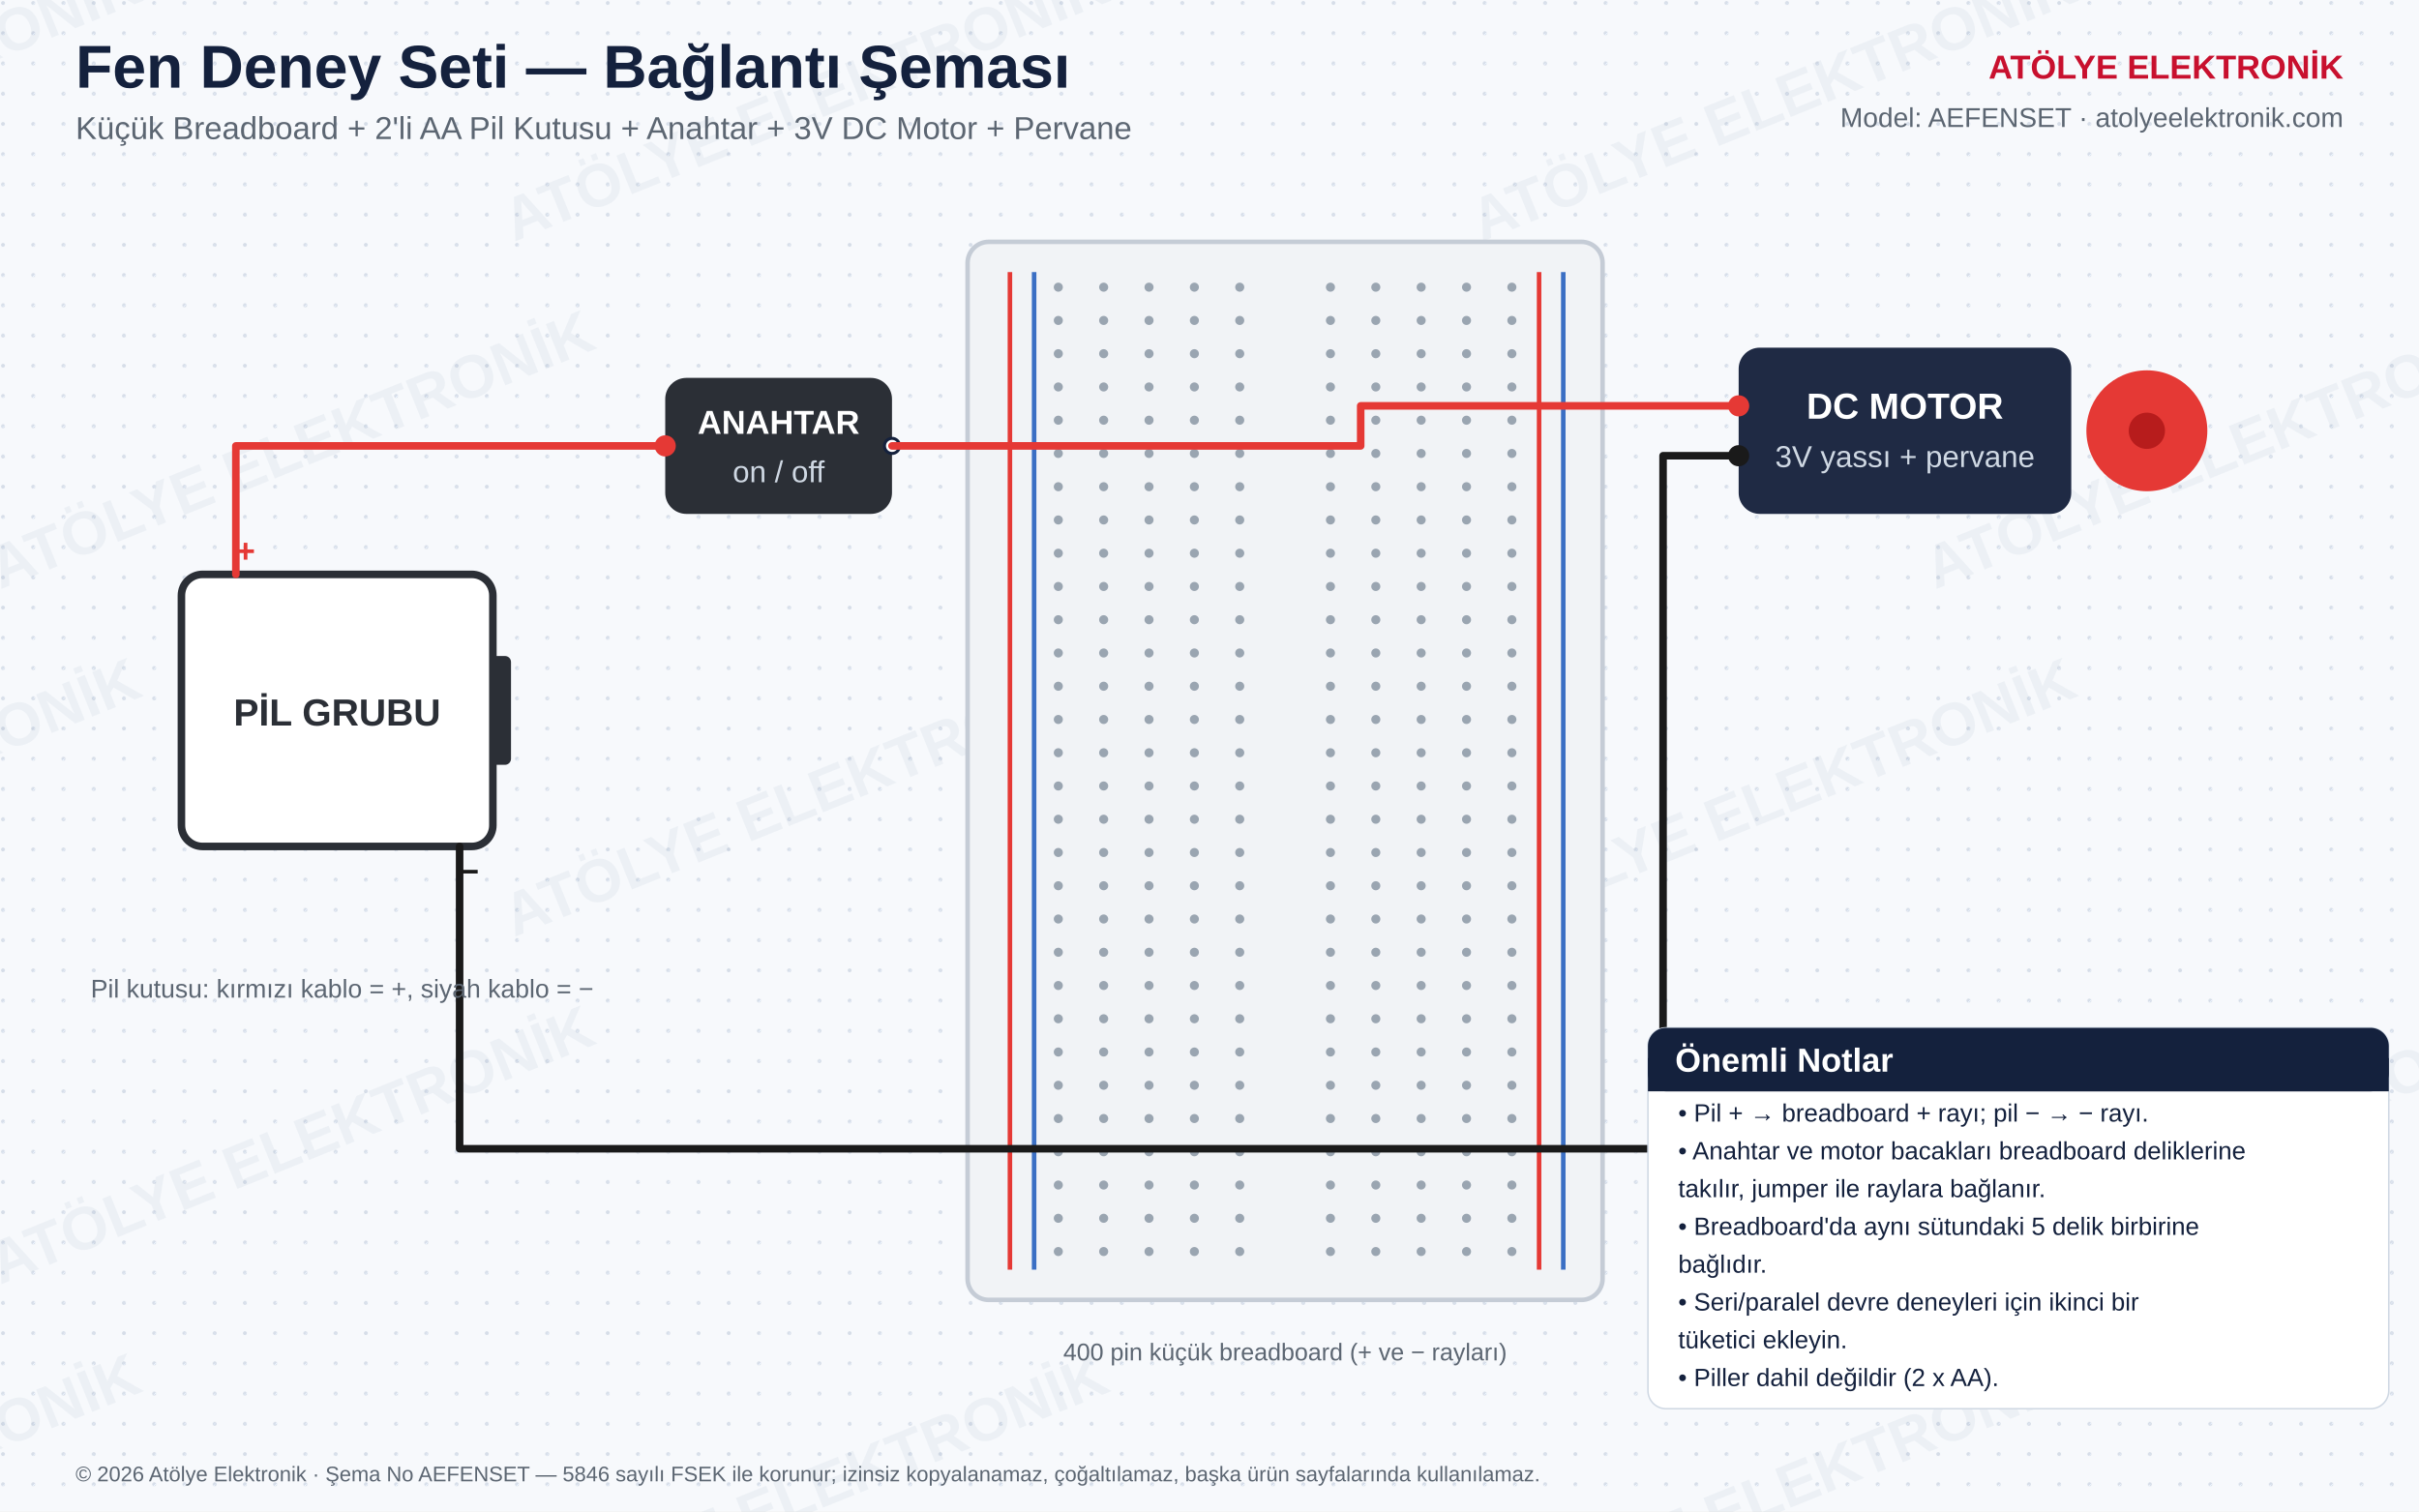
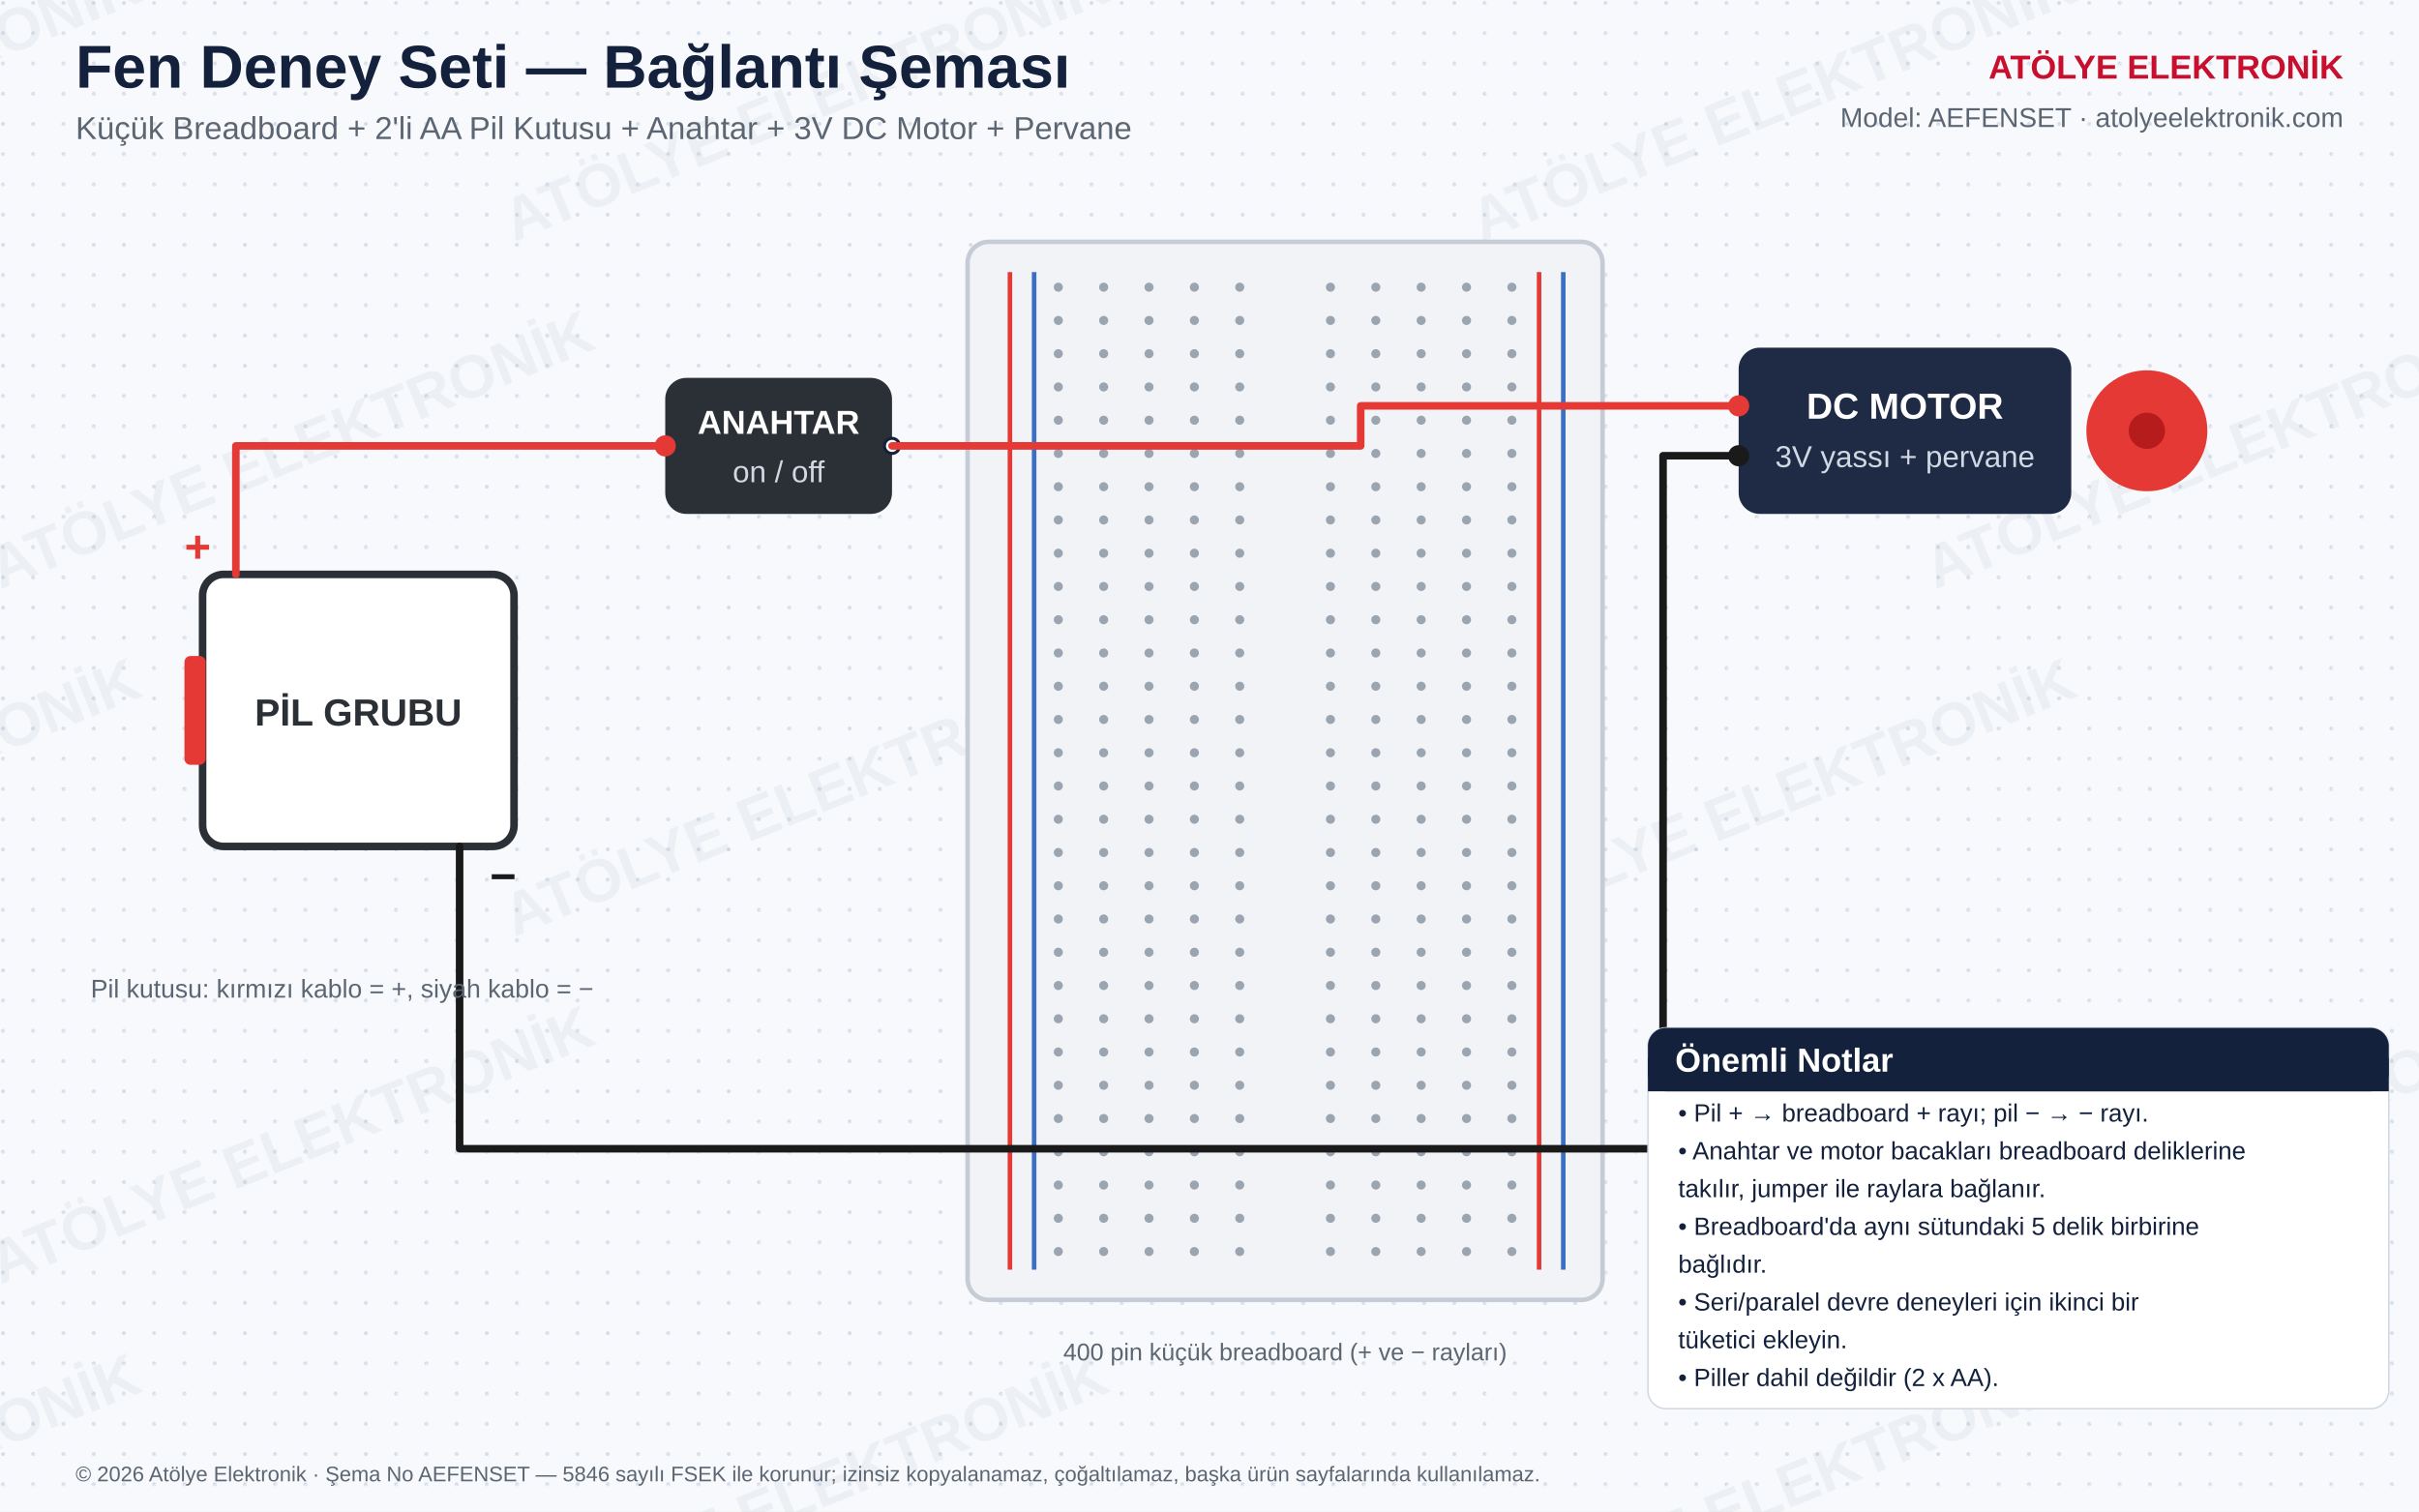
<svg xmlns="http://www.w3.org/2000/svg" width="1600" height="1000" viewBox="0 0 1600 1000" font-family="Segoe UI, Arial, sans-serif">
  <defs>
    <pattern id="dots" width="20" height="20" patternUnits="userSpaceOnUse">
      <circle cx="2" cy="2" r="1.3" fill="#d6dde8" />
    </pattern>
  </defs>
  <rect width="1600" height="1000" fill="#f7f9fc" />
  <rect width="1600" height="1000" fill="url(#dots)" />
  <g opacity="0.045" font-weight="800" font-size="40" fill="#003360">
    <text x="-300" y="160" transform="rotate(-22 -300 160)">ATÖLYE ELEKTRONİK</text>
    <text x="340" y="160" transform="rotate(-22 340 160)">ATÖLYE ELEKTRONİK</text>
    <text x="980" y="160" transform="rotate(-22 980 160)">ATÖLYE ELEKTRONİK</text>
    <text x="1620" y="160" transform="rotate(-22 1620 160)">ATÖLYE ELEKTRONİK</text>
    <text x="0" y="390" transform="rotate(-22 0 390)">ATÖLYE ELEKTRONİK</text>
    <text x="640" y="390" transform="rotate(-22 640 390)">ATÖLYE ELEKTRONİK</text>
    <text x="1280" y="390" transform="rotate(-22 1280 390)">ATÖLYE ELEKTRONİK</text>
    <text x="-300" y="620" transform="rotate(-22 -300 620)">ATÖLYE ELEKTRONİK</text>
    <text x="340" y="620" transform="rotate(-22 340 620)">ATÖLYE ELEKTRONİK</text>
    <text x="980" y="620" transform="rotate(-22 980 620)">ATÖLYE ELEKTRONİK</text>
    <text x="1620" y="620" transform="rotate(-22 1620 620)">ATÖLYE ELEKTRONİK</text>
    <text x="0" y="850" transform="rotate(-22 0 850)">ATÖLYE ELEKTRONİK</text>
    <text x="640" y="850" transform="rotate(-22 640 850)">ATÖLYE ELEKTRONİK</text>
    <text x="1280" y="850" transform="rotate(-22 1280 850)">ATÖLYE ELEKTRONİK</text>
    <text x="-300" y="1080" transform="rotate(-22 -300 1080)">ATÖLYE ELEKTRONİK</text>
    <text x="340" y="1080" transform="rotate(-22 340 1080)">ATÖLYE ELEKTRONİK</text>
    <text x="980" y="1080" transform="rotate(-22 980 1080)">ATÖLYE ELEKTRONİK</text>
    <text x="1620" y="1080" transform="rotate(-22 1620 1080)">ATÖLYE ELEKTRONİK</text>
  </g>
  <text x="50" y="58" font-size="40" font-weight="800" fill="#14213d">Fen Deney Seti — Bağlantı Şeması</text>
  <text x="50" y="92" font-size="21" fill="#5c6672">Küçük Breadboard + 2'li AA Pil Kutusu + Anahtar + 3V DC Motor + Pervane</text>
  <text x="1550" y="52" text-anchor="end" font-size="22" font-weight="800" fill="#c8102e">ATÖLYE ELEKTRONİK</text>
  <text x="1550" y="84" text-anchor="end" font-size="18" fill="#5c6672">Model: AEFENSET · atolyeelektronik.com</text>
-   <rect x="120" y="380" width="206" height="180" rx="14" fill="#fff" stroke="#2b2f36" stroke-width="5" />
-   <rect x="324" y="434.0" width="14" height="72.0" rx="4" fill="#2b2f36" />
-   <text x="223.0" y="480.0" text-anchor="middle" font-size="25" font-weight="800" fill="#2b2f36">PİL GRUBU</text>
-   <text x="156" y="372" font-size="22" font-weight="700" fill="#e53935">+</text>
-   <text x="304" y="584" font-size="22" font-weight="700" fill="#1a1a1a">−</text>
+   <rect x="134" y="380" width="206" height="180" rx="14" fill="#fff" stroke="#2b2f36" stroke-width="5" />
+   <rect x="122" y="434.0" width="14" height="72.0" rx="4" fill="#e53935" />
+   <text x="237.0" y="480.0" text-anchor="middle" font-size="25" font-weight="800" fill="#2b2f36">PİL GRUBU</text>
+   <text x="122" y="372" font-size="30" font-weight="800" fill="#e53935">+</text>
+   <text x="324" y="590" font-size="30" font-weight="800" fill="#1a1a1a">−</text>
  <rect x="640" y="160" width="420" height="700" rx="14" fill="#f1f3f6" stroke="#c5ccd6" stroke-width="3" />
  <circle cx="700" cy="190" r="3" fill="#9aa5b1" />
  <circle cx="730" cy="190" r="3" fill="#9aa5b1" />
  <circle cx="760" cy="190" r="3" fill="#9aa5b1" />
  <circle cx="790" cy="190" r="3" fill="#9aa5b1" />
  <circle cx="820" cy="190" r="3" fill="#9aa5b1" />
  <circle cx="880" cy="190" r="3" fill="#9aa5b1" />
  <circle cx="910" cy="190" r="3" fill="#9aa5b1" />
  <circle cx="940" cy="190" r="3" fill="#9aa5b1" />
  <circle cx="970" cy="190" r="3" fill="#9aa5b1" />
  <circle cx="1000" cy="190" r="3" fill="#9aa5b1" />
  <circle cx="700" cy="212" r="3" fill="#9aa5b1" />
  <circle cx="730" cy="212" r="3" fill="#9aa5b1" />
  <circle cx="760" cy="212" r="3" fill="#9aa5b1" />
  <circle cx="790" cy="212" r="3" fill="#9aa5b1" />
  <circle cx="820" cy="212" r="3" fill="#9aa5b1" />
  <circle cx="880" cy="212" r="3" fill="#9aa5b1" />
  <circle cx="910" cy="212" r="3" fill="#9aa5b1" />
  <circle cx="940" cy="212" r="3" fill="#9aa5b1" />
  <circle cx="970" cy="212" r="3" fill="#9aa5b1" />
  <circle cx="1000" cy="212" r="3" fill="#9aa5b1" />
  <circle cx="700" cy="234" r="3" fill="#9aa5b1" />
  <circle cx="730" cy="234" r="3" fill="#9aa5b1" />
  <circle cx="760" cy="234" r="3" fill="#9aa5b1" />
  <circle cx="790" cy="234" r="3" fill="#9aa5b1" />
  <circle cx="820" cy="234" r="3" fill="#9aa5b1" />
  <circle cx="880" cy="234" r="3" fill="#9aa5b1" />
  <circle cx="910" cy="234" r="3" fill="#9aa5b1" />
  <circle cx="940" cy="234" r="3" fill="#9aa5b1" />
  <circle cx="970" cy="234" r="3" fill="#9aa5b1" />
  <circle cx="1000" cy="234" r="3" fill="#9aa5b1" />
  <circle cx="700" cy="256" r="3" fill="#9aa5b1" />
  <circle cx="730" cy="256" r="3" fill="#9aa5b1" />
  <circle cx="760" cy="256" r="3" fill="#9aa5b1" />
  <circle cx="790" cy="256" r="3" fill="#9aa5b1" />
  <circle cx="820" cy="256" r="3" fill="#9aa5b1" />
  <circle cx="880" cy="256" r="3" fill="#9aa5b1" />
  <circle cx="910" cy="256" r="3" fill="#9aa5b1" />
  <circle cx="940" cy="256" r="3" fill="#9aa5b1" />
  <circle cx="970" cy="256" r="3" fill="#9aa5b1" />
  <circle cx="1000" cy="256" r="3" fill="#9aa5b1" />
  <circle cx="700" cy="278" r="3" fill="#9aa5b1" />
  <circle cx="730" cy="278" r="3" fill="#9aa5b1" />
  <circle cx="760" cy="278" r="3" fill="#9aa5b1" />
  <circle cx="790" cy="278" r="3" fill="#9aa5b1" />
  <circle cx="820" cy="278" r="3" fill="#9aa5b1" />
  <circle cx="880" cy="278" r="3" fill="#9aa5b1" />
  <circle cx="910" cy="278" r="3" fill="#9aa5b1" />
  <circle cx="940" cy="278" r="3" fill="#9aa5b1" />
  <circle cx="970" cy="278" r="3" fill="#9aa5b1" />
  <circle cx="1000" cy="278" r="3" fill="#9aa5b1" />
  <circle cx="700" cy="300" r="3" fill="#9aa5b1" />
  <circle cx="730" cy="300" r="3" fill="#9aa5b1" />
  <circle cx="760" cy="300" r="3" fill="#9aa5b1" />
  <circle cx="790" cy="300" r="3" fill="#9aa5b1" />
  <circle cx="820" cy="300" r="3" fill="#9aa5b1" />
  <circle cx="880" cy="300" r="3" fill="#9aa5b1" />
  <circle cx="910" cy="300" r="3" fill="#9aa5b1" />
  <circle cx="940" cy="300" r="3" fill="#9aa5b1" />
  <circle cx="970" cy="300" r="3" fill="#9aa5b1" />
  <circle cx="1000" cy="300" r="3" fill="#9aa5b1" />
  <circle cx="700" cy="322" r="3" fill="#9aa5b1" />
  <circle cx="730" cy="322" r="3" fill="#9aa5b1" />
  <circle cx="760" cy="322" r="3" fill="#9aa5b1" />
  <circle cx="790" cy="322" r="3" fill="#9aa5b1" />
  <circle cx="820" cy="322" r="3" fill="#9aa5b1" />
  <circle cx="880" cy="322" r="3" fill="#9aa5b1" />
  <circle cx="910" cy="322" r="3" fill="#9aa5b1" />
  <circle cx="940" cy="322" r="3" fill="#9aa5b1" />
  <circle cx="970" cy="322" r="3" fill="#9aa5b1" />
  <circle cx="1000" cy="322" r="3" fill="#9aa5b1" />
  <circle cx="700" cy="344" r="3" fill="#9aa5b1" />
  <circle cx="730" cy="344" r="3" fill="#9aa5b1" />
  <circle cx="760" cy="344" r="3" fill="#9aa5b1" />
  <circle cx="790" cy="344" r="3" fill="#9aa5b1" />
  <circle cx="820" cy="344" r="3" fill="#9aa5b1" />
  <circle cx="880" cy="344" r="3" fill="#9aa5b1" />
  <circle cx="910" cy="344" r="3" fill="#9aa5b1" />
  <circle cx="940" cy="344" r="3" fill="#9aa5b1" />
  <circle cx="970" cy="344" r="3" fill="#9aa5b1" />
  <circle cx="1000" cy="344" r="3" fill="#9aa5b1" />
  <circle cx="700" cy="366" r="3" fill="#9aa5b1" />
  <circle cx="730" cy="366" r="3" fill="#9aa5b1" />
  <circle cx="760" cy="366" r="3" fill="#9aa5b1" />
  <circle cx="790" cy="366" r="3" fill="#9aa5b1" />
  <circle cx="820" cy="366" r="3" fill="#9aa5b1" />
  <circle cx="880" cy="366" r="3" fill="#9aa5b1" />
  <circle cx="910" cy="366" r="3" fill="#9aa5b1" />
  <circle cx="940" cy="366" r="3" fill="#9aa5b1" />
  <circle cx="970" cy="366" r="3" fill="#9aa5b1" />
  <circle cx="1000" cy="366" r="3" fill="#9aa5b1" />
  <circle cx="700" cy="388" r="3" fill="#9aa5b1" />
  <circle cx="730" cy="388" r="3" fill="#9aa5b1" />
  <circle cx="760" cy="388" r="3" fill="#9aa5b1" />
  <circle cx="790" cy="388" r="3" fill="#9aa5b1" />
  <circle cx="820" cy="388" r="3" fill="#9aa5b1" />
  <circle cx="880" cy="388" r="3" fill="#9aa5b1" />
  <circle cx="910" cy="388" r="3" fill="#9aa5b1" />
  <circle cx="940" cy="388" r="3" fill="#9aa5b1" />
  <circle cx="970" cy="388" r="3" fill="#9aa5b1" />
  <circle cx="1000" cy="388" r="3" fill="#9aa5b1" />
  <circle cx="700" cy="410" r="3" fill="#9aa5b1" />
  <circle cx="730" cy="410" r="3" fill="#9aa5b1" />
  <circle cx="760" cy="410" r="3" fill="#9aa5b1" />
  <circle cx="790" cy="410" r="3" fill="#9aa5b1" />
  <circle cx="820" cy="410" r="3" fill="#9aa5b1" />
  <circle cx="880" cy="410" r="3" fill="#9aa5b1" />
  <circle cx="910" cy="410" r="3" fill="#9aa5b1" />
  <circle cx="940" cy="410" r="3" fill="#9aa5b1" />
  <circle cx="970" cy="410" r="3" fill="#9aa5b1" />
  <circle cx="1000" cy="410" r="3" fill="#9aa5b1" />
  <circle cx="700" cy="432" r="3" fill="#9aa5b1" />
  <circle cx="730" cy="432" r="3" fill="#9aa5b1" />
  <circle cx="760" cy="432" r="3" fill="#9aa5b1" />
  <circle cx="790" cy="432" r="3" fill="#9aa5b1" />
  <circle cx="820" cy="432" r="3" fill="#9aa5b1" />
  <circle cx="880" cy="432" r="3" fill="#9aa5b1" />
  <circle cx="910" cy="432" r="3" fill="#9aa5b1" />
  <circle cx="940" cy="432" r="3" fill="#9aa5b1" />
  <circle cx="970" cy="432" r="3" fill="#9aa5b1" />
  <circle cx="1000" cy="432" r="3" fill="#9aa5b1" />
  <circle cx="700" cy="454" r="3" fill="#9aa5b1" />
  <circle cx="730" cy="454" r="3" fill="#9aa5b1" />
  <circle cx="760" cy="454" r="3" fill="#9aa5b1" />
  <circle cx="790" cy="454" r="3" fill="#9aa5b1" />
  <circle cx="820" cy="454" r="3" fill="#9aa5b1" />
  <circle cx="880" cy="454" r="3" fill="#9aa5b1" />
  <circle cx="910" cy="454" r="3" fill="#9aa5b1" />
  <circle cx="940" cy="454" r="3" fill="#9aa5b1" />
  <circle cx="970" cy="454" r="3" fill="#9aa5b1" />
  <circle cx="1000" cy="454" r="3" fill="#9aa5b1" />
  <circle cx="700" cy="476" r="3" fill="#9aa5b1" />
  <circle cx="730" cy="476" r="3" fill="#9aa5b1" />
  <circle cx="760" cy="476" r="3" fill="#9aa5b1" />
  <circle cx="790" cy="476" r="3" fill="#9aa5b1" />
  <circle cx="820" cy="476" r="3" fill="#9aa5b1" />
  <circle cx="880" cy="476" r="3" fill="#9aa5b1" />
  <circle cx="910" cy="476" r="3" fill="#9aa5b1" />
  <circle cx="940" cy="476" r="3" fill="#9aa5b1" />
  <circle cx="970" cy="476" r="3" fill="#9aa5b1" />
  <circle cx="1000" cy="476" r="3" fill="#9aa5b1" />
  <circle cx="700" cy="498" r="3" fill="#9aa5b1" />
  <circle cx="730" cy="498" r="3" fill="#9aa5b1" />
  <circle cx="760" cy="498" r="3" fill="#9aa5b1" />
  <circle cx="790" cy="498" r="3" fill="#9aa5b1" />
  <circle cx="820" cy="498" r="3" fill="#9aa5b1" />
  <circle cx="880" cy="498" r="3" fill="#9aa5b1" />
  <circle cx="910" cy="498" r="3" fill="#9aa5b1" />
  <circle cx="940" cy="498" r="3" fill="#9aa5b1" />
  <circle cx="970" cy="498" r="3" fill="#9aa5b1" />
  <circle cx="1000" cy="498" r="3" fill="#9aa5b1" />
  <circle cx="700" cy="520" r="3" fill="#9aa5b1" />
  <circle cx="730" cy="520" r="3" fill="#9aa5b1" />
  <circle cx="760" cy="520" r="3" fill="#9aa5b1" />
  <circle cx="790" cy="520" r="3" fill="#9aa5b1" />
  <circle cx="820" cy="520" r="3" fill="#9aa5b1" />
  <circle cx="880" cy="520" r="3" fill="#9aa5b1" />
  <circle cx="910" cy="520" r="3" fill="#9aa5b1" />
  <circle cx="940" cy="520" r="3" fill="#9aa5b1" />
  <circle cx="970" cy="520" r="3" fill="#9aa5b1" />
  <circle cx="1000" cy="520" r="3" fill="#9aa5b1" />
  <circle cx="700" cy="542" r="3" fill="#9aa5b1" />
  <circle cx="730" cy="542" r="3" fill="#9aa5b1" />
  <circle cx="760" cy="542" r="3" fill="#9aa5b1" />
  <circle cx="790" cy="542" r="3" fill="#9aa5b1" />
  <circle cx="820" cy="542" r="3" fill="#9aa5b1" />
  <circle cx="880" cy="542" r="3" fill="#9aa5b1" />
  <circle cx="910" cy="542" r="3" fill="#9aa5b1" />
  <circle cx="940" cy="542" r="3" fill="#9aa5b1" />
  <circle cx="970" cy="542" r="3" fill="#9aa5b1" />
  <circle cx="1000" cy="542" r="3" fill="#9aa5b1" />
  <circle cx="700" cy="564" r="3" fill="#9aa5b1" />
  <circle cx="730" cy="564" r="3" fill="#9aa5b1" />
  <circle cx="760" cy="564" r="3" fill="#9aa5b1" />
  <circle cx="790" cy="564" r="3" fill="#9aa5b1" />
  <circle cx="820" cy="564" r="3" fill="#9aa5b1" />
  <circle cx="880" cy="564" r="3" fill="#9aa5b1" />
  <circle cx="910" cy="564" r="3" fill="#9aa5b1" />
  <circle cx="940" cy="564" r="3" fill="#9aa5b1" />
  <circle cx="970" cy="564" r="3" fill="#9aa5b1" />
  <circle cx="1000" cy="564" r="3" fill="#9aa5b1" />
  <circle cx="700" cy="586" r="3" fill="#9aa5b1" />
  <circle cx="730" cy="586" r="3" fill="#9aa5b1" />
  <circle cx="760" cy="586" r="3" fill="#9aa5b1" />
  <circle cx="790" cy="586" r="3" fill="#9aa5b1" />
  <circle cx="820" cy="586" r="3" fill="#9aa5b1" />
  <circle cx="880" cy="586" r="3" fill="#9aa5b1" />
  <circle cx="910" cy="586" r="3" fill="#9aa5b1" />
  <circle cx="940" cy="586" r="3" fill="#9aa5b1" />
  <circle cx="970" cy="586" r="3" fill="#9aa5b1" />
  <circle cx="1000" cy="586" r="3" fill="#9aa5b1" />
  <circle cx="700" cy="608" r="3" fill="#9aa5b1" />
  <circle cx="730" cy="608" r="3" fill="#9aa5b1" />
  <circle cx="760" cy="608" r="3" fill="#9aa5b1" />
  <circle cx="790" cy="608" r="3" fill="#9aa5b1" />
  <circle cx="820" cy="608" r="3" fill="#9aa5b1" />
  <circle cx="880" cy="608" r="3" fill="#9aa5b1" />
  <circle cx="910" cy="608" r="3" fill="#9aa5b1" />
  <circle cx="940" cy="608" r="3" fill="#9aa5b1" />
  <circle cx="970" cy="608" r="3" fill="#9aa5b1" />
  <circle cx="1000" cy="608" r="3" fill="#9aa5b1" />
  <circle cx="700" cy="630" r="3" fill="#9aa5b1" />
  <circle cx="730" cy="630" r="3" fill="#9aa5b1" />
  <circle cx="760" cy="630" r="3" fill="#9aa5b1" />
  <circle cx="790" cy="630" r="3" fill="#9aa5b1" />
  <circle cx="820" cy="630" r="3" fill="#9aa5b1" />
  <circle cx="880" cy="630" r="3" fill="#9aa5b1" />
  <circle cx="910" cy="630" r="3" fill="#9aa5b1" />
  <circle cx="940" cy="630" r="3" fill="#9aa5b1" />
  <circle cx="970" cy="630" r="3" fill="#9aa5b1" />
  <circle cx="1000" cy="630" r="3" fill="#9aa5b1" />
  <circle cx="700" cy="652" r="3" fill="#9aa5b1" />
  <circle cx="730" cy="652" r="3" fill="#9aa5b1" />
  <circle cx="760" cy="652" r="3" fill="#9aa5b1" />
  <circle cx="790" cy="652" r="3" fill="#9aa5b1" />
  <circle cx="820" cy="652" r="3" fill="#9aa5b1" />
  <circle cx="880" cy="652" r="3" fill="#9aa5b1" />
  <circle cx="910" cy="652" r="3" fill="#9aa5b1" />
  <circle cx="940" cy="652" r="3" fill="#9aa5b1" />
  <circle cx="970" cy="652" r="3" fill="#9aa5b1" />
  <circle cx="1000" cy="652" r="3" fill="#9aa5b1" />
  <circle cx="700" cy="674" r="3" fill="#9aa5b1" />
  <circle cx="730" cy="674" r="3" fill="#9aa5b1" />
  <circle cx="760" cy="674" r="3" fill="#9aa5b1" />
  <circle cx="790" cy="674" r="3" fill="#9aa5b1" />
  <circle cx="820" cy="674" r="3" fill="#9aa5b1" />
  <circle cx="880" cy="674" r="3" fill="#9aa5b1" />
  <circle cx="910" cy="674" r="3" fill="#9aa5b1" />
  <circle cx="940" cy="674" r="3" fill="#9aa5b1" />
  <circle cx="970" cy="674" r="3" fill="#9aa5b1" />
  <circle cx="1000" cy="674" r="3" fill="#9aa5b1" />
  <circle cx="700" cy="696" r="3" fill="#9aa5b1" />
  <circle cx="730" cy="696" r="3" fill="#9aa5b1" />
  <circle cx="760" cy="696" r="3" fill="#9aa5b1" />
  <circle cx="790" cy="696" r="3" fill="#9aa5b1" />
  <circle cx="820" cy="696" r="3" fill="#9aa5b1" />
  <circle cx="880" cy="696" r="3" fill="#9aa5b1" />
  <circle cx="910" cy="696" r="3" fill="#9aa5b1" />
  <circle cx="940" cy="696" r="3" fill="#9aa5b1" />
  <circle cx="970" cy="696" r="3" fill="#9aa5b1" />
  <circle cx="1000" cy="696" r="3" fill="#9aa5b1" />
  <circle cx="700" cy="718" r="3" fill="#9aa5b1" />
  <circle cx="730" cy="718" r="3" fill="#9aa5b1" />
  <circle cx="760" cy="718" r="3" fill="#9aa5b1" />
  <circle cx="790" cy="718" r="3" fill="#9aa5b1" />
  <circle cx="820" cy="718" r="3" fill="#9aa5b1" />
  <circle cx="880" cy="718" r="3" fill="#9aa5b1" />
  <circle cx="910" cy="718" r="3" fill="#9aa5b1" />
  <circle cx="940" cy="718" r="3" fill="#9aa5b1" />
  <circle cx="970" cy="718" r="3" fill="#9aa5b1" />
  <circle cx="1000" cy="718" r="3" fill="#9aa5b1" />
  <circle cx="700" cy="740" r="3" fill="#9aa5b1" />
  <circle cx="730" cy="740" r="3" fill="#9aa5b1" />
  <circle cx="760" cy="740" r="3" fill="#9aa5b1" />
  <circle cx="790" cy="740" r="3" fill="#9aa5b1" />
  <circle cx="820" cy="740" r="3" fill="#9aa5b1" />
  <circle cx="880" cy="740" r="3" fill="#9aa5b1" />
  <circle cx="910" cy="740" r="3" fill="#9aa5b1" />
  <circle cx="940" cy="740" r="3" fill="#9aa5b1" />
  <circle cx="970" cy="740" r="3" fill="#9aa5b1" />
  <circle cx="1000" cy="740" r="3" fill="#9aa5b1" />
  <circle cx="700" cy="762" r="3" fill="#9aa5b1" />
  <circle cx="730" cy="762" r="3" fill="#9aa5b1" />
  <circle cx="760" cy="762" r="3" fill="#9aa5b1" />
  <circle cx="790" cy="762" r="3" fill="#9aa5b1" />
  <circle cx="820" cy="762" r="3" fill="#9aa5b1" />
  <circle cx="880" cy="762" r="3" fill="#9aa5b1" />
  <circle cx="910" cy="762" r="3" fill="#9aa5b1" />
  <circle cx="940" cy="762" r="3" fill="#9aa5b1" />
  <circle cx="970" cy="762" r="3" fill="#9aa5b1" />
  <circle cx="1000" cy="762" r="3" fill="#9aa5b1" />
  <circle cx="700" cy="784" r="3" fill="#9aa5b1" />
  <circle cx="730" cy="784" r="3" fill="#9aa5b1" />
  <circle cx="760" cy="784" r="3" fill="#9aa5b1" />
  <circle cx="790" cy="784" r="3" fill="#9aa5b1" />
  <circle cx="820" cy="784" r="3" fill="#9aa5b1" />
  <circle cx="880" cy="784" r="3" fill="#9aa5b1" />
  <circle cx="910" cy="784" r="3" fill="#9aa5b1" />
  <circle cx="940" cy="784" r="3" fill="#9aa5b1" />
  <circle cx="970" cy="784" r="3" fill="#9aa5b1" />
  <circle cx="1000" cy="784" r="3" fill="#9aa5b1" />
  <circle cx="700" cy="806" r="3" fill="#9aa5b1" />
  <circle cx="730" cy="806" r="3" fill="#9aa5b1" />
  <circle cx="760" cy="806" r="3" fill="#9aa5b1" />
  <circle cx="790" cy="806" r="3" fill="#9aa5b1" />
  <circle cx="820" cy="806" r="3" fill="#9aa5b1" />
  <circle cx="880" cy="806" r="3" fill="#9aa5b1" />
  <circle cx="910" cy="806" r="3" fill="#9aa5b1" />
  <circle cx="940" cy="806" r="3" fill="#9aa5b1" />
  <circle cx="970" cy="806" r="3" fill="#9aa5b1" />
  <circle cx="1000" cy="806" r="3" fill="#9aa5b1" />
  <circle cx="700" cy="828" r="3" fill="#9aa5b1" />
  <circle cx="730" cy="828" r="3" fill="#9aa5b1" />
  <circle cx="760" cy="828" r="3" fill="#9aa5b1" />
  <circle cx="790" cy="828" r="3" fill="#9aa5b1" />
  <circle cx="820" cy="828" r="3" fill="#9aa5b1" />
  <circle cx="880" cy="828" r="3" fill="#9aa5b1" />
  <circle cx="910" cy="828" r="3" fill="#9aa5b1" />
  <circle cx="940" cy="828" r="3" fill="#9aa5b1" />
  <circle cx="970" cy="828" r="3" fill="#9aa5b1" />
  <circle cx="1000" cy="828" r="3" fill="#9aa5b1" />
  <line x1="668" y1="180" x2="668" y2="840" stroke="#e53935" stroke-width="3" />
  <line x1="684" y1="180" x2="684" y2="840" stroke="#3b6fc4" stroke-width="3" />
  <line x1="1018" y1="180" x2="1018" y2="840" stroke="#e53935" stroke-width="3" />
  <line x1="1034" y1="180" x2="1034" y2="840" stroke="#3b6fc4" stroke-width="3" />
  <text x="850" y="900" text-anchor="middle" font-size="16" font-weight="500" fill="#5c6672">400 pin küçük breadboard (+ ve − rayları)</text>
  <rect x="440" y="250" width="150" height="90" rx="14" fill="#2b2f36" />
  <text x="515.0" y="287.0" text-anchor="middle" font-size="22" font-weight="700" fill="#fff">ANAHTAR</text>
  <text x="515.0" y="319.0" text-anchor="middle" font-size="20" fill="#cfd8e3">on / off</text>
  <text x="454" y="302.0" font-size="21" font-weight="700" fill="#fff" />
  <circle cx="440" cy="295.0" r="5" fill="#fff" stroke="#14213d" stroke-width="2" />
  <text x="576" y="302.0" text-anchor="end" font-size="21" font-weight="700" fill="#fff"> </text>
  <circle cx="590" cy="295.0" r="5" fill="#fff" stroke="#14213d" stroke-width="2" />
  <path d="M 156 380 L 156 295 L 440 295" fill="none" stroke="#e53935" stroke-width="5" stroke-linejoin="round" stroke-linecap="round" />
  <circle cx="440" cy="295" r="7" fill="#e53935" />
  <rect x="1150" y="230" width="220" height="110" rx="14" fill="#1f2a44" />
  <text x="1260.0" y="277.0" text-anchor="middle" font-size="24" font-weight="700" fill="#fff">DC MOTOR</text>
  <text x="1260.0" y="309.0" text-anchor="middle" font-size="20" fill="#cfd8e3">3V yassı + pervane</text>
  <text x="1164" y="275.5" font-size="21" font-weight="700" fill="#fff" />
  <circle cx="1150" cy="268.5" r="5" fill="#fff" stroke="#14213d" stroke-width="2" />
  <text x="1164" y="308.5" font-size="21" font-weight="700" fill="#fff"> </text>
  <circle cx="1150" cy="301.5" r="5" fill="#fff" stroke="#14213d" stroke-width="2" />
  <circle cx="1420" cy="285" r="40" fill="#e53935" />
  <circle cx="1420" cy="285" r="12" fill="#b71c1c" />
  <path d="M 590 295 L 900 295 L 900 268.5 L 1150 268.5" fill="none" stroke="#e53935" stroke-width="5" stroke-linejoin="round" stroke-linecap="round" />
  <circle cx="1150" cy="268.5" r="7" fill="#e53935" />
  <path d="M 1150 301.5 L 1100 301.5 L 1100 760 L 304 760 L 304 560" fill="none" stroke="#1a1a1a" stroke-width="5" stroke-linejoin="round" stroke-linecap="round" />
  <circle cx="1150" cy="301.5" r="7" fill="#1a1a1a" />
  <text x="60" y="660" text-anchor="start" font-size="17" font-weight="500" fill="#5c6672">Pil kutusu: kırmızı kablo = +, siyah kablo = −</text>
  <rect x="1090" y="680" width="490" height="252" rx="12" fill="#fff" stroke="#cfd8e3" />
  <rect x="1090" y="680" width="490" height="42" rx="12" fill="#14213d" />
  <rect x="1090" y="700" width="490" height="22" fill="#14213d" />
  <text x="1108" y="709" font-size="22" font-weight="700" fill="#fff">Önemli Notlar</text>
  <text x="1110" y="742" font-size="16.5" fill="#14213d">• Pil + → breadboard + rayı; pil − → − rayı.</text>
  <text x="1110" y="767" font-size="16.5" fill="#14213d">• Anahtar ve motor bacakları breadboard deliklerine</text>
  <text x="1110" y="792" font-size="16.5" fill="#14213d">   takılır, jumper ile raylara bağlanır.</text>
  <text x="1110" y="817" font-size="16.5" fill="#14213d">• Breadboard'da aynı sütundaki 5 delik birbirine</text>
  <text x="1110" y="842" font-size="16.5" fill="#14213d">   bağlıdır.</text>
  <text x="1110" y="867" font-size="16.5" fill="#14213d">• Seri/paralel devre deneyleri için ikinci bir</text>
  <text x="1110" y="892" font-size="16.5" fill="#14213d">   tüketici ekleyin.</text>
  <text x="1110" y="917" font-size="16.5" fill="#14213d">• Piller dahil değildir (2 x AA).</text>
  <text x="50" y="980" font-size="14" fill="#5c6672">© 2026 Atölye Elektronik · Şema No AEFENSET — 5846 sayılı FSEK ile korunur; izinsiz kopyalanamaz, çoğaltılamaz, başka ürün sayfalarında kullanılamaz.</text>
</svg>
